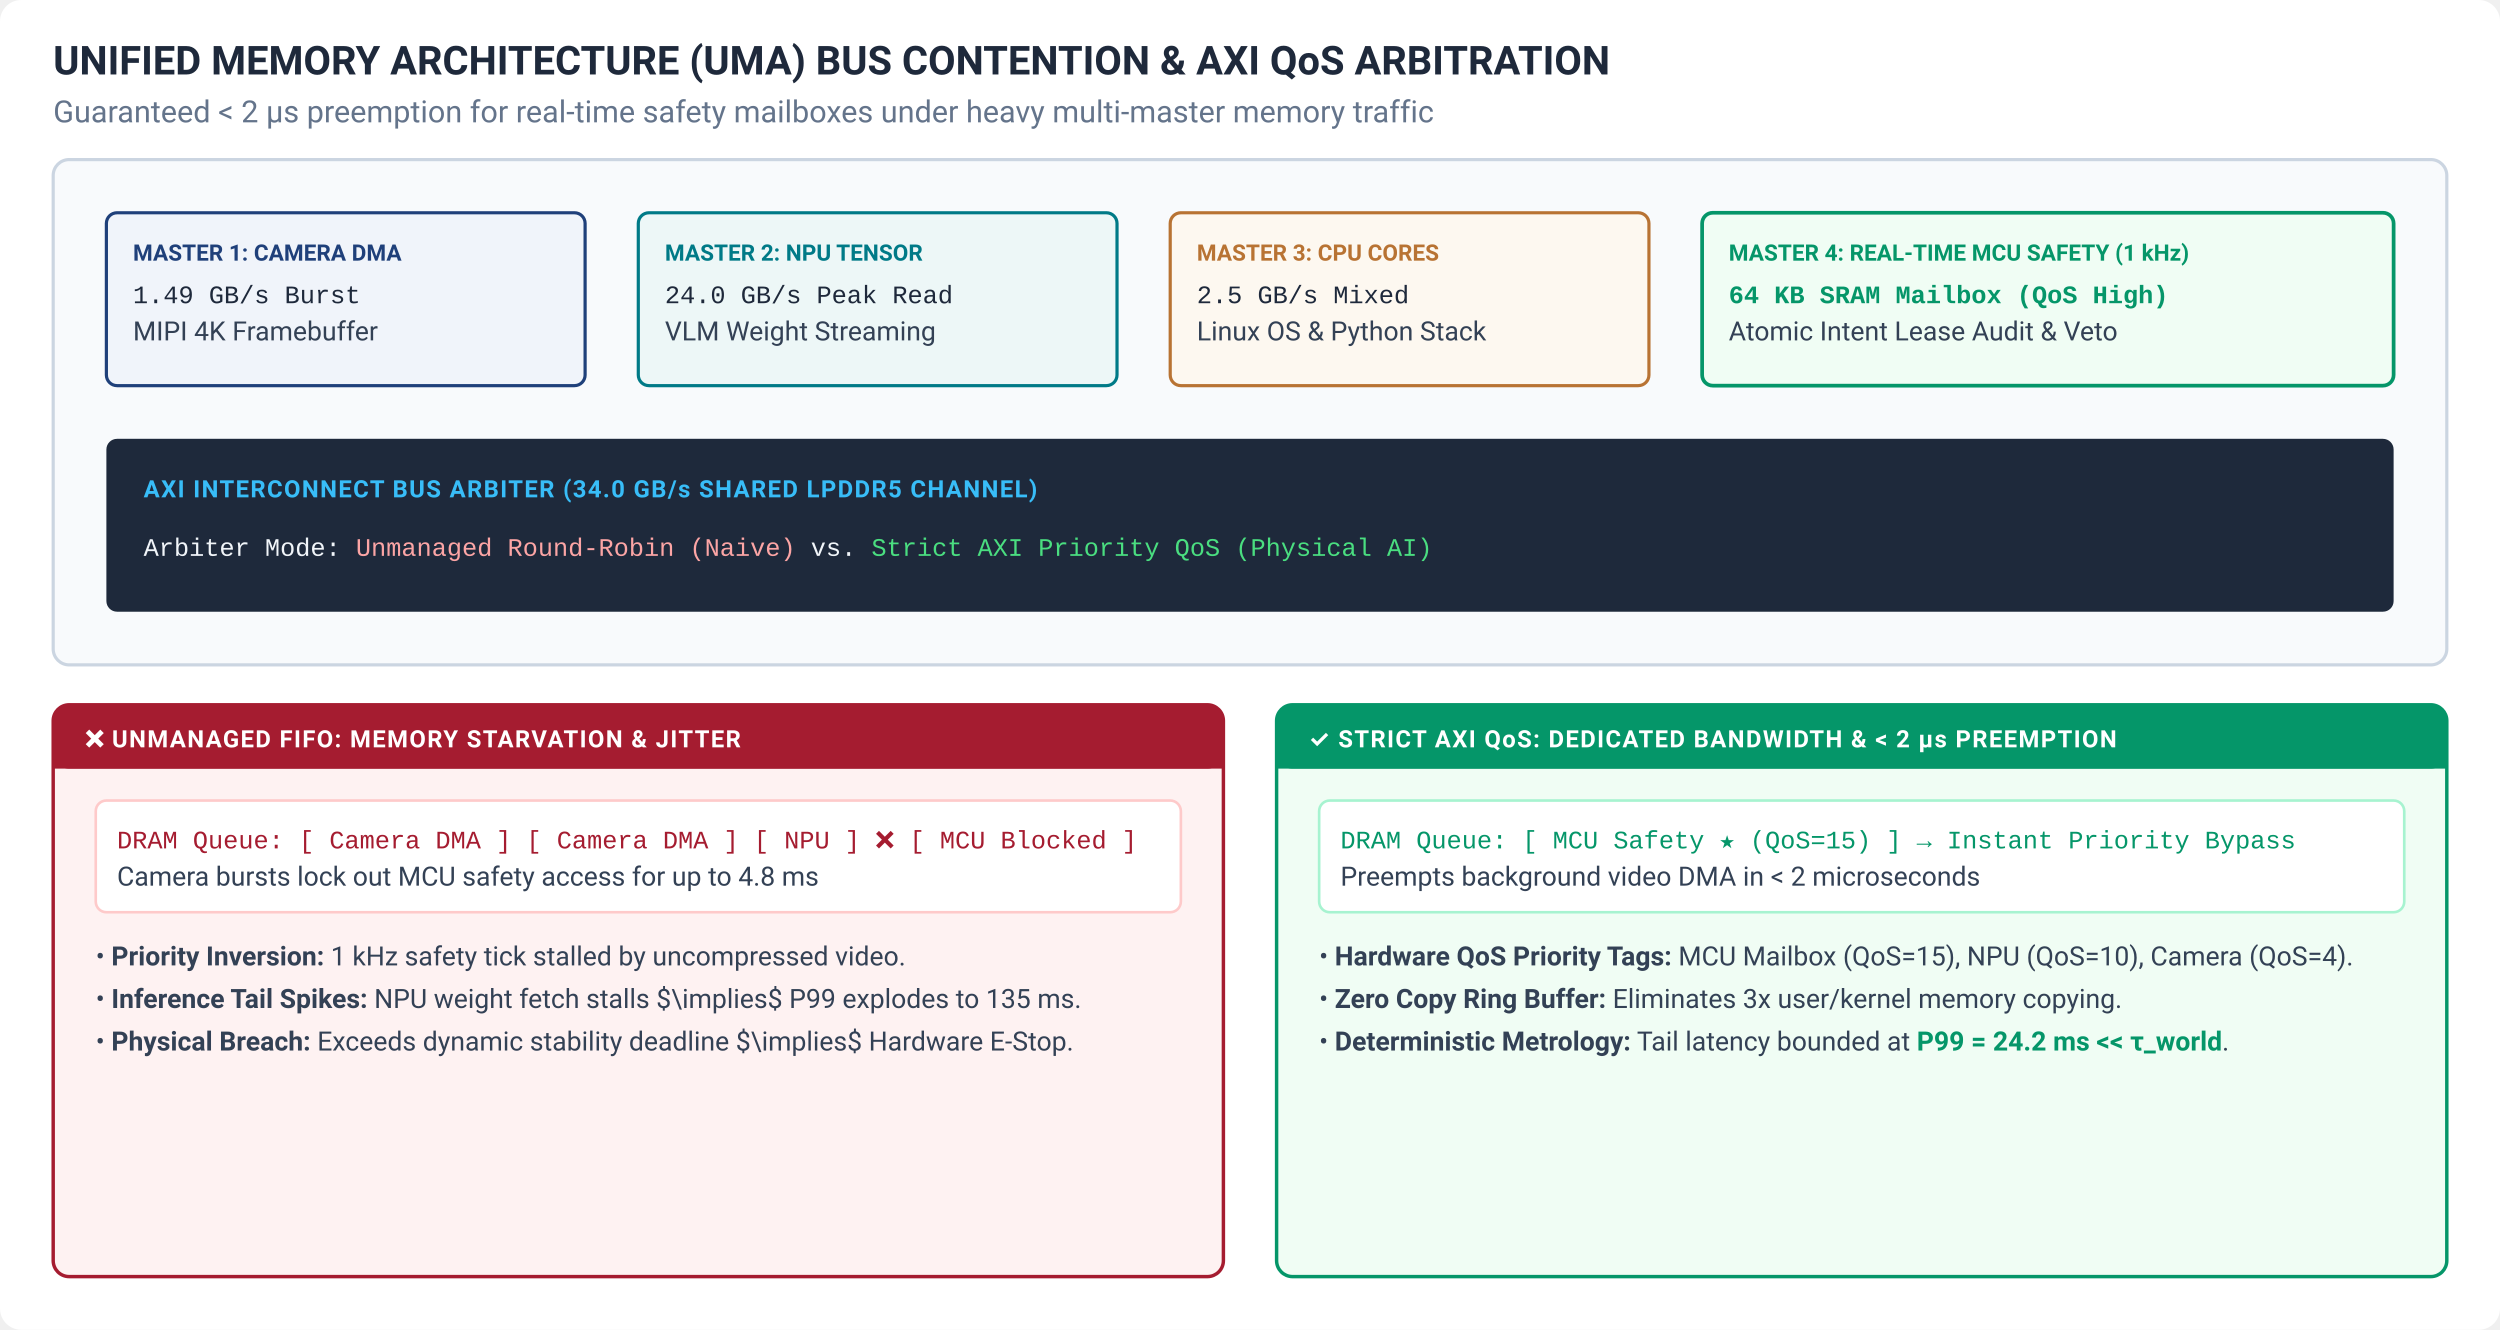
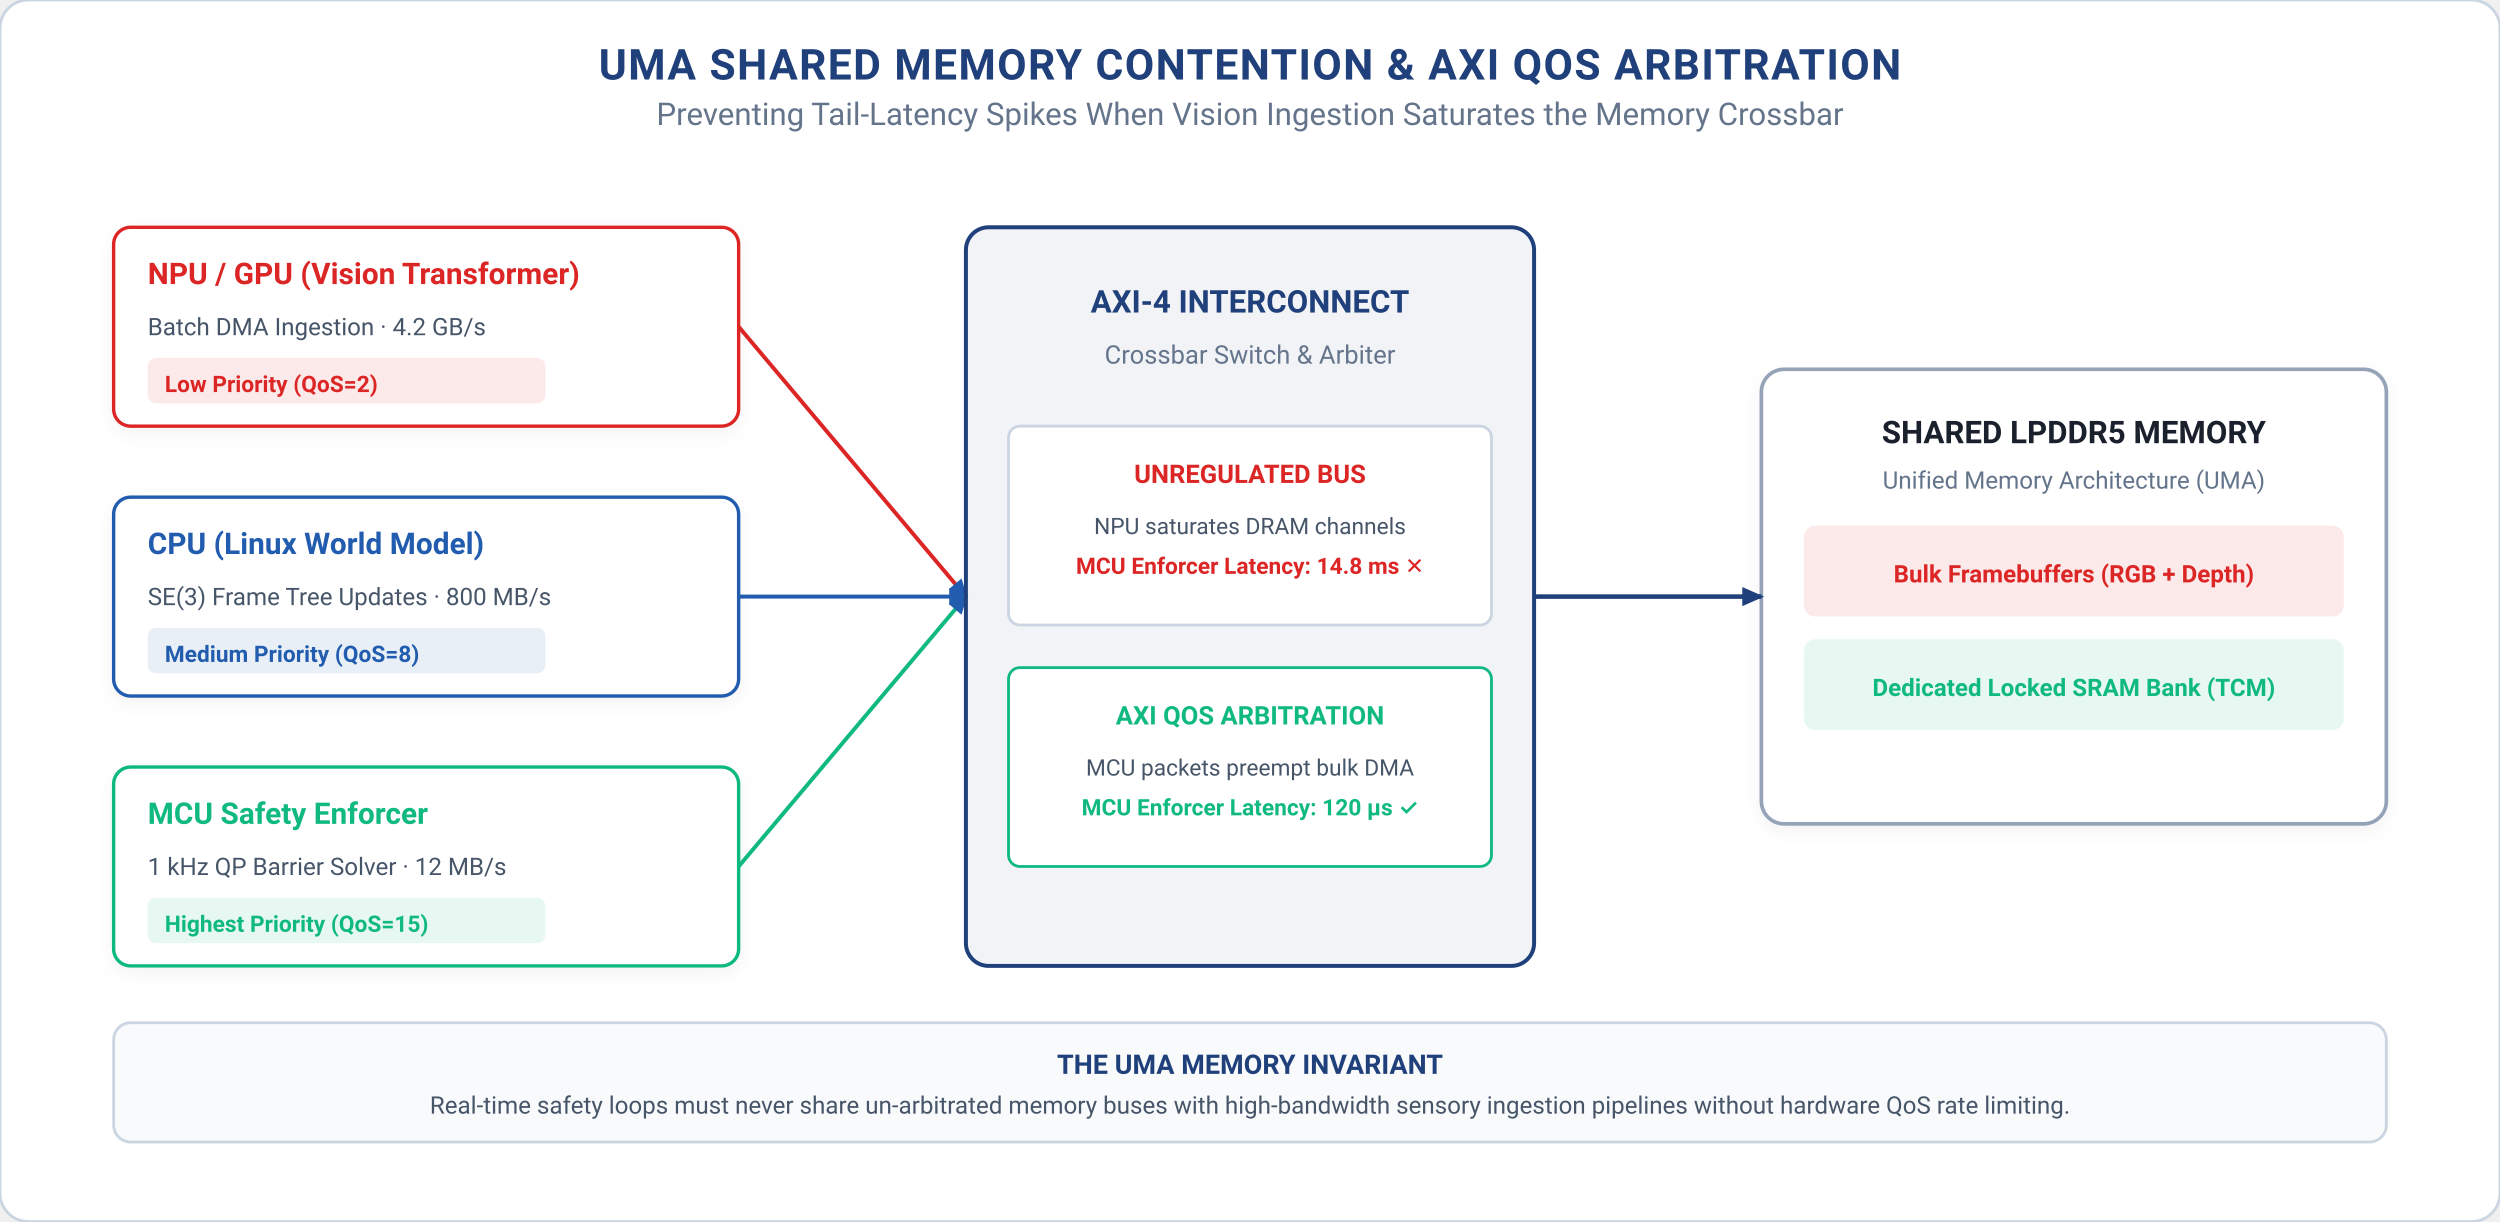
- <svg xmlns="http://www.w3.org/2000/svg" viewBox="0 0 940 500" width="100%" height="100%">
+ <svg xmlns="http://www.w3.org/2000/svg" viewBox="0 0 880 430" width="100%" height="100%">
+   <style>
+       text { font-family: -apple-system, BlinkMacSystemFont, "Segoe UI", Roboto, "Helvetica Neue", Arial, sans-serif; }
+       .title { font-weight: 700; font-size: 15px; fill: #1F407A; text-anchor: middle; letter-spacing: 0.5px; }
+       .subtitle { font-size: 11px; fill: #64748B; text-anchor: middle; }
+       .section-hdr { font-weight: 700; font-size: 13px; fill: #1F407A; letter-spacing: 0.3px; }
+       .card-title { font-weight: 700; font-size: 11.5px; }
+       .body-text { font-size: 10px; fill: #475569; }
+       .bold-text { font-weight: 600; font-size: 10px; fill: #1A202C; }
+       .small-text { font-size: 9px; fill: #64748B; }
+       .code-text { font-family: "SFMono-Regular", Consolas, "Liberation Mono", Menlo, Courier, monospace; font-size: 9px; fill: #1F407A; font-weight: 600; }
+       .badge-text { font-weight: 700; font-size: 9px; text-anchor: middle; }
+     </style>
  <defs>
-     <style>
-       .title { font-family: -apple-system, BlinkMacSystemFont, "Segoe UI", Roboto, Helvetica, Arial, sans-serif; font-size: 15px; font-weight: 700; fill: #1E293B; }
-       .subtitle { font-family: -apple-system, BlinkMacSystemFont, "Segoe UI", Roboto, Helvetica, Arial, sans-serif; font-size: 11.5px; fill: #64748B; }
-       .box-title { font-family: -apple-system, BlinkMacSystemFont, "Segoe UI", Roboto, Helvetica, Arial, sans-serif; font-size: 12px; font-weight: 700; }
-       .body-txt { font-family: -apple-system, BlinkMacSystemFont, "Segoe UI", Roboto, Helvetica, Arial, sans-serif; font-size: 10px; fill: #334155; line-height: 1.4; }
-       .mono-txt { font-family: "SFMono-Regular", Menlo, Monaco, Consolas, "Liberation Mono", "Courier New", monospace; font-size: 9.5px; }
-       .badge-txt { font-family: -apple-system, BlinkMacSystemFont, "Segoe UI", Roboto, Helvetica, Arial, sans-serif; font-size: 9px; font-weight: 700; text-transform: uppercase; letter-spacing: 0.5px; }
-       .tag-txt { font-family: -apple-system, BlinkMacSystemFont, "Segoe UI", Roboto, Helvetica, Arial, sans-serif; font-size: 8.5px; font-weight: 700; }
-     </style>
-     <marker id="arr-blue" viewBox="0 0 10 10" refX="6" refY="5" markerWidth="6" markerHeight="6" orient="auto-start-reverse">
+     <marker id="arr-blue" viewBox="0 0 10 10" refX="7" refY="5" markerWidth="6" markerHeight="6" orient="auto-start-reverse">
+       <path d="M 0 1.5 L 8 5 L 0 8.5 z" fill="#215CAF" />
+     </marker>
+     <marker id="arr-navy" viewBox="0 0 10 10" refX="7" refY="5" markerWidth="6" markerHeight="6" orient="auto-start-reverse">
      <path d="M 0 1.5 L 8 5 L 0 8.5 z" fill="#1F407A" />
    </marker>
-     <marker id="arr-crimson" viewBox="0 0 10 10" refX="6" refY="5" markerWidth="6" markerHeight="6" orient="auto-start-reverse">
+     <marker id="arr-petrol" viewBox="0 0 10 10" refX="7" refY="5" markerWidth="6" markerHeight="6" orient="auto-start-reverse">
+       <path d="M 0 1.5 L 8 5 L 0 8.5 z" fill="#007A87" />
+     </marker>
+     <marker id="arr-teal" viewBox="0 0 10 10" refX="7" refY="5" markerWidth="6" markerHeight="6" orient="auto-start-reverse">
+       <path d="M 0 1.5 L 8 5 L 0 8.5 z" fill="#10B981" />
+     </marker>
+     <marker id="arr-bronze" viewBox="0 0 10 10" refX="7" refY="5" markerWidth="6" markerHeight="6" orient="auto-start-reverse">
+       <path d="M 0 1.5 L 8 5 L 0 8.5 z" fill="#B87333" />
+     </marker>
+     <marker id="arr-crimson" viewBox="0 0 10 10" refX="7" refY="5" markerWidth="6" markerHeight="6" orient="auto-start-reverse">
      <path d="M 0 1.5 L 8 5 L 0 8.5 z" fill="#A51C30" />
    </marker>
-     <marker id="arr-teal" viewBox="0 0 10 10" refX="6" refY="5" markerWidth="6" markerHeight="6" orient="auto-start-reverse">
-       <path d="M 0 1.5 L 8 5 L 0 8.5 z" fill="#007A87" />
+     <marker id="arr-coral" viewBox="0 0 10 10" refX="7" refY="5" markerWidth="6" markerHeight="6" orient="auto-start-reverse">
+       <path d="M 0 1.5 L 8 5 L 0 8.5 z" fill="#DC2626" />
    </marker>
-     <marker id="arr-amber" viewBox="0 0 10 10" refX="6" refY="5" markerWidth="6" markerHeight="6" orient="auto-start-reverse">
-       <path d="M 0 1.5 L 8 5 L 0 8.5 z" fill="#B87333" />
+     <marker id="arr-purple" viewBox="0 0 10 10" refX="7" refY="5" markerWidth="6" markerHeight="6" orient="auto-start-reverse">
+       <path d="M 0 1.5 L 8 5 L 0 8.5 z" fill="#5B4B8A" />
    </marker>
+     <marker id="arr-slate" viewBox="0 0 10 10" refX="7" refY="5" markerWidth="6" markerHeight="6" orient="auto-start-reverse">
+       <path d="M 0 1.5 L 8 5 L 0 8.5 z" fill="#64748B" />
+     </marker>
+     <filter id="shadow" x="-2%" y="-3%" width="104%" height="108%" filterUnits="userSpaceOnUse">
+       <feDropShadow dx="0" dy="2" stdDeviation="3" flood-color="#0F172A" flood-opacity="0.05" />
+     </filter>
  </defs>
-   <rect width="940" height="500" fill="#FFFFFF" rx="8" />
-   <text class="title" x="20" y="28">UNIFIED MEMORY ARCHITECTURE (UMA) BUS CONTENTION &amp; AXI QoS ARBITRATION</text>
-   <text class="subtitle" x="20" y="46">Guaranteed &lt; 2 μs preemption for real-time safety mailboxes under heavy multi-master memory traffic</text>
-   <g transform="translate(20, 60)">
-     <rect width="900" height="190" rx="6" fill="#F8FAFC" stroke="#CBD5E1" stroke-width="1.2" />
-     <g transform="translate(20, 20)">
-       <rect x="0" y="0" width="180" height="65" rx="4" fill="#F0F4FA" stroke="#1F407A" stroke-width="1.2" />
-       <text class="tag-txt" x="10" y="18" fill="#1F407A">MASTER 1: CAMERA DMA</text>
-       <text class="mono-txt" x="10" y="34" fill="#1E293B">1.49 GB/s Burst</text>
-       <text class="body-txt" x="10" y="48" fill="#64748B">MIPI 4K Framebuffer</text>
-       <rect x="200" y="0" width="180" height="65" rx="4" fill="#EDF7F7" stroke="#007A87" stroke-width="1.2" />
-       <text class="tag-txt" x="210" y="18" fill="#007A87">MASTER 2: NPU TENSOR</text>
-       <text class="mono-txt" x="210" y="34" fill="#1E293B">24.0 GB/s Peak Read</text>
-       <text class="body-txt" x="210" y="48" fill="#64748B">VLM Weight Streaming</text>
-       <rect x="400" y="0" width="180" height="65" rx="4" fill="#FDF8F0" stroke="#B87333" stroke-width="1.2" />
-       <text class="tag-txt" x="410" y="18" fill="#B87333">MASTER 3: CPU CORES</text>
-       <text class="mono-txt" x="410" y="34" fill="#1E293B">2.5 GB/s Mixed</text>
-       <text class="body-txt" x="410" y="48" fill="#64748B">Linux OS &amp; Python Stack</text>
-       <rect x="600" y="0" width="260" height="65" rx="4" fill="#F0FDF4" stroke="#059669" stroke-width="1.4" />
-       <text class="tag-txt" x="610" y="18" fill="#059669">MASTER 4: REAL-TIME MCU SAFETY (1 kHz)</text>
-       <text class="mono-txt" x="610" y="34" fill="#059669" font-weight="700">64 KB SRAM Mailbox (QoS High)</text>
-       <text class="body-txt" x="610" y="48" fill="#059669">Atomic Intent Lease Audit &amp; Veto</text>
-     </g>
-     <g transform="translate(20, 105)">
-       <rect width="860" height="65" rx="4" fill="#1E293B" />
-       <text class="badge-txt" x="14" y="22" fill="#38BDF8">AXI INTERCONNECT BUS ARBITER (34.0 GB/s SHARED LPDDR5 CHANNEL)</text>
-       <text class="mono-txt" x="14" y="44" fill="#F1F5F9">
-         Arbiter Mode: <tspan fill="#FCA5A5">Unmanaged Round-Robin (Naive)</tspan>  vs.  <tspan fill="#4ADE80">Strict AXI Priority QoS (Physical AI)</tspan>
-       </text>
-     </g>
-   </g>
-   <g transform="translate(20, 265)">
-     <rect width="440" height="215" rx="6" fill="#FEF2F2" stroke="#A51C30" stroke-width="1.3" />
-     <rect x="0" y="0" width="440" height="24" rx="6" fill="#A51C30" />
-     <rect x="0" y="18" width="440" height="6" fill="#A51C30" />
-     <text class="badge-txt" x="12" y="16" fill="#FFFFFF">❌ UNMANAGED FIFO: MEMORY STARVATION &amp; JITTER</text>
-     <g transform="translate(16, 36)">
-       <rect width="408" height="42" rx="4" fill="#FFFFFF" stroke="#FECACA" stroke-width="1" />
-       <text class="mono-txt" x="8" y="18" fill="#A51C30">DRAM Queue: [ Camera DMA ] [ Camera DMA ] [ NPU ] ❌ [ MCU Blocked ]</text>
-       <text class="body-txt" x="8" y="32" fill="#64748B">Camera bursts lock out MCU safety access for up to 4.8 ms</text>
-     </g>
-     <text class="body-txt" x="16" y="98">
-       <tspan x="16" dy="0">• <tspan font-weight="700">Priority Inversion:</tspan> 1 kHz safety tick stalled by uncompressed video.</tspan>
-       <tspan x="16" dy="16">• <tspan font-weight="700">Inference Tail Spikes:</tspan> NPU weight fetch stalls $\implies$ P99 explodes to 135 ms.</tspan>
-       <tspan x="16" dy="16">• <tspan font-weight="700">Physical Breach:</tspan> Exceeds dynamic stability deadline $\implies$ Hardware E-Stop.</tspan>
-     </text>
-   </g>
-   <g transform="translate(480, 265)">
-     <rect width="440" height="215" rx="6" fill="#F0FDF4" stroke="#059669" stroke-width="1.3" />
-     <rect x="0" y="0" width="440" height="24" rx="6" fill="#059669" />
-     <rect x="0" y="18" width="440" height="6" fill="#059669" />
-     <text class="badge-txt" x="12" y="16" fill="#FFFFFF">✓ STRICT AXI QoS: DEDICATED BANDWIDTH &amp; &lt; 2 μs PREEMPTION</text>
-     <g transform="translate(16, 36)">
-       <rect width="408" height="42" rx="4" fill="#FFFFFF" stroke="#A7F3D0" stroke-width="1" />
-       <text class="mono-txt" x="8" y="18" fill="#059669">DRAM Queue: [ MCU Safety ★ (QoS=15) ] → Instant Priority Bypass</text>
-       <text class="body-txt" x="8" y="32" fill="#059669">Preempts background video DMA in &lt; 2 microseconds</text>
-     </g>
-     <text class="body-txt" x="16" y="98">
-       <tspan x="16" dy="0">• <tspan font-weight="700">Hardware QoS Priority Tags:</tspan> MCU Mailbox (QoS=15), NPU (QoS=10), Camera (QoS=4).</tspan>
-       <tspan x="16" dy="16">• <tspan font-weight="700">Zero Copy Ring Buffer:</tspan> Eliminates 3x user/kernel memory copying.</tspan>
-       <tspan x="16" dy="16">• <tspan font-weight="700">Deterministic Metrology:</tspan> Tail latency bounded at <tspan font-weight="700" fill="#059669">P99 = 24.2 ms &lt;&lt; τ_world</tspan>.</tspan>
-     </text>
-   </g>
+   <rect width="880" height="430" fill="#FFFFFF" rx="10" stroke="#CBD5E1" stroke-width="1" />
+   <text x="440.0" y="28" class="title">UMA SHARED MEMORY CONTENTION &amp; AXI QOS ARBITRATION</text>
+   <text x="440.0" y="44" class="subtitle">Preventing Tail-Latency Spikes When Vision Ingestion Saturates the Memory Crossbar</text>
+   <rect x="40" y="80" width="220" height="70" rx="6" fill="#FFFFFF" stroke="#DC2626" stroke-width="1.2" filter="url(#shadow)" />
+   <text x="52" y="100" font-size="10.5" font-weight="700" fill="#DC2626">NPU / GPU (Vision Transformer)</text>
+   <text x="52" y="118" font-size="8.5" fill="#475569">Batch DMA Ingestion · 4.2 GB/s</text>
+   <rect x="52" y="126" width="140" height="16" rx="3" fill="#DC2626" fill-opacity="0.1" />
+   <text x="58" y="138" font-size="8" font-weight="700" fill="#DC2626">Low Priority (QoS=2)</text>
+   <line x1="260" y1="115" x2="340" y2="210" stroke="#DC2626" stroke-width="1.4" marker-end="url(#arr-blue)" />
+   <rect x="40" y="175" width="220" height="70" rx="6" fill="#FFFFFF" stroke="#215CAF" stroke-width="1.2" filter="url(#shadow)" />
+   <text x="52" y="195" font-size="10.5" font-weight="700" fill="#215CAF">CPU (Linux World Model)</text>
+   <text x="52" y="213" font-size="8.5" fill="#475569">SE(3) Frame Tree Updates · 800 MB/s</text>
+   <rect x="52" y="221" width="140" height="16" rx="3" fill="#215CAF" fill-opacity="0.1" />
+   <text x="58" y="233" font-size="8" font-weight="700" fill="#215CAF">Medium Priority (QoS=8)</text>
+   <line x1="260" y1="210" x2="340" y2="210" stroke="#215CAF" stroke-width="1.4" marker-end="url(#arr-blue)" />
+   <rect x="40" y="270" width="220" height="70" rx="6" fill="#FFFFFF" stroke="#10B981" stroke-width="1.2" filter="url(#shadow)" />
+   <text x="52" y="290" font-size="10.5" font-weight="700" fill="#10B981">MCU Safety Enforcer</text>
+   <text x="52" y="308" font-size="8.5" fill="#475569">1 kHz QP Barrier Solver · 12 MB/s</text>
+   <rect x="52" y="316" width="140" height="16" rx="3" fill="#10B981" fill-opacity="0.1" />
+   <text x="58" y="328" font-size="8" font-weight="700" fill="#10B981">Highest Priority (QoS=15)</text>
+   <line x1="260" y1="305" x2="340" y2="210" stroke="#10B981" stroke-width="1.4" marker-end="url(#arr-blue)" />
+   <rect x="340" y="80" width="200" height="260" rx="8" fill="#1F407A" fill-opacity="0.06" stroke="#1F407A" stroke-width="1.4" />
+   <text x="440.0" y="110" font-size="11" font-weight="700" fill="#1F407A" text-anchor="middle">AXI-4 INTERCONNECT</text>
+   <text x="440.0" y="128" font-size="9" fill="#64748B" text-anchor="middle">Crossbar Switch &amp; Arbiter</text>
+   <rect x="355" y="150" width="170" height="70" rx="4" fill="#FFFFFF" stroke="#CBD5E1" stroke-width="1" />
+   <text x="440.0" y="170" font-size="9" font-weight="700" fill="#DC2626" text-anchor="middle">UNREGULATED BUS</text>
+   <text x="440.0" y="188" font-size="8" fill="#475569" text-anchor="middle">NPU saturates DRAM channels</text>
+   <text x="440.0" y="202" font-size="8" font-weight="600" fill="#DC2626" text-anchor="middle">MCU Enforcer Latency: 14.8 ms ✕</text>
+   <rect x="355" y="235" width="170" height="70" rx="4" fill="#FFFFFF" stroke="#10B981" stroke-width="1" />
+   <text x="440.0" y="255" font-size="9" font-weight="700" fill="#10B981" text-anchor="middle">AXI QOS ARBITRATION</text>
+   <text x="440.0" y="273" font-size="8" fill="#475569" text-anchor="middle">MCU packets preempt bulk DMA</text>
+   <text x="440.0" y="287" font-size="8" font-weight="600" fill="#10B981" text-anchor="middle">MCU Enforcer Latency: 120 µs ✓</text>
+   <rect x="620" y="130" width="220" height="160" rx="8" fill="#FFFFFF" stroke="#94A3B8" stroke-width="1.3" filter="url(#shadow)" />
+   <text x="730.0" y="156" font-size="11" font-weight="700" fill="#1A202C" text-anchor="middle">SHARED LPDDR5 MEMORY</text>
+   <text x="730.0" y="172" font-size="8.5" fill="#64748B" text-anchor="middle">Unified Memory Architecture (UMA)</text>
+   <rect x="635" y="185" width="190" height="32" rx="4" fill="#DC2626" fill-opacity="0.1" />
+   <text x="730.0" y="205" font-size="8.5" font-weight="600" fill="#DC2626" text-anchor="middle">Bulk Framebuffers (RGB + Depth)</text>
+   <rect x="635" y="225" width="190" height="32" rx="4" fill="#10B981" fill-opacity="0.1" />
+   <text x="730.0" y="245" font-size="8.5" font-weight="600" fill="#10B981" text-anchor="middle">Dedicated Locked SRAM Bank (TCM)</text>
+   <line x1="540" y1="210" x2="620" y2="210" stroke="#1F407A" stroke-width="1.6" marker-end="url(#arr-navy)" />
+   <rect x="40" y="360" width="800" height="42" rx="6" fill="#F8FAFC" stroke="#CBD5E1" stroke-width="1" />
+   <text x="440.0" y="378" font-size="9.5" font-weight="700" fill="#1F407A" text-anchor="middle">THE UMA MEMORY INVARIANT</text>
+   <text x="440.0" y="392" font-size="8.5" fill="#475569" text-anchor="middle">Real-time safety loops must never share un-arbitrated memory buses with high-bandwidth sensory ingestion pipelines without hardware QoS rate limiting.</text>
</svg>
